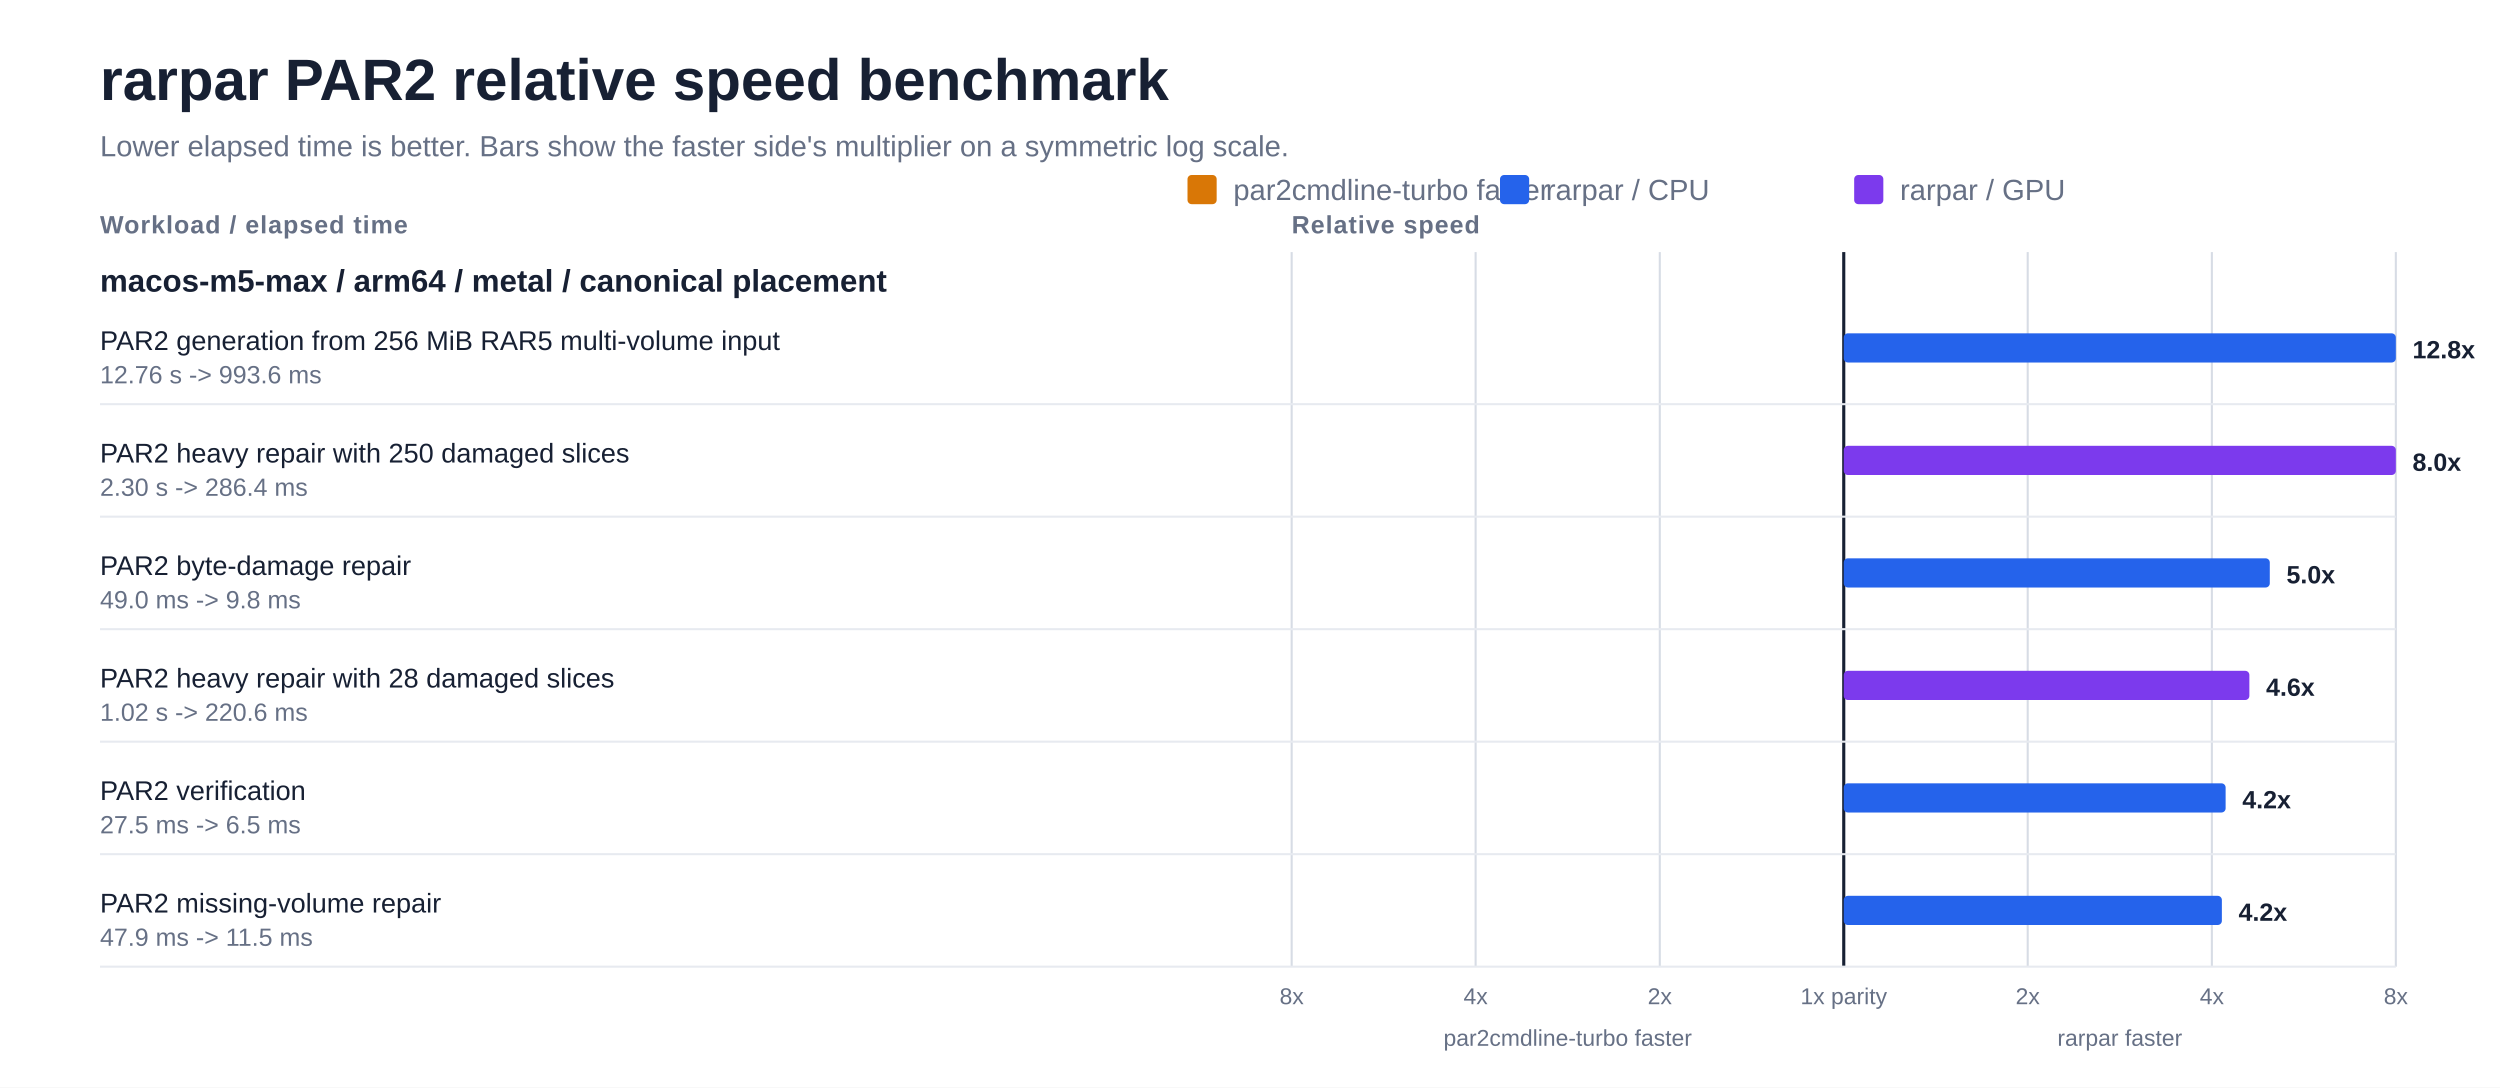
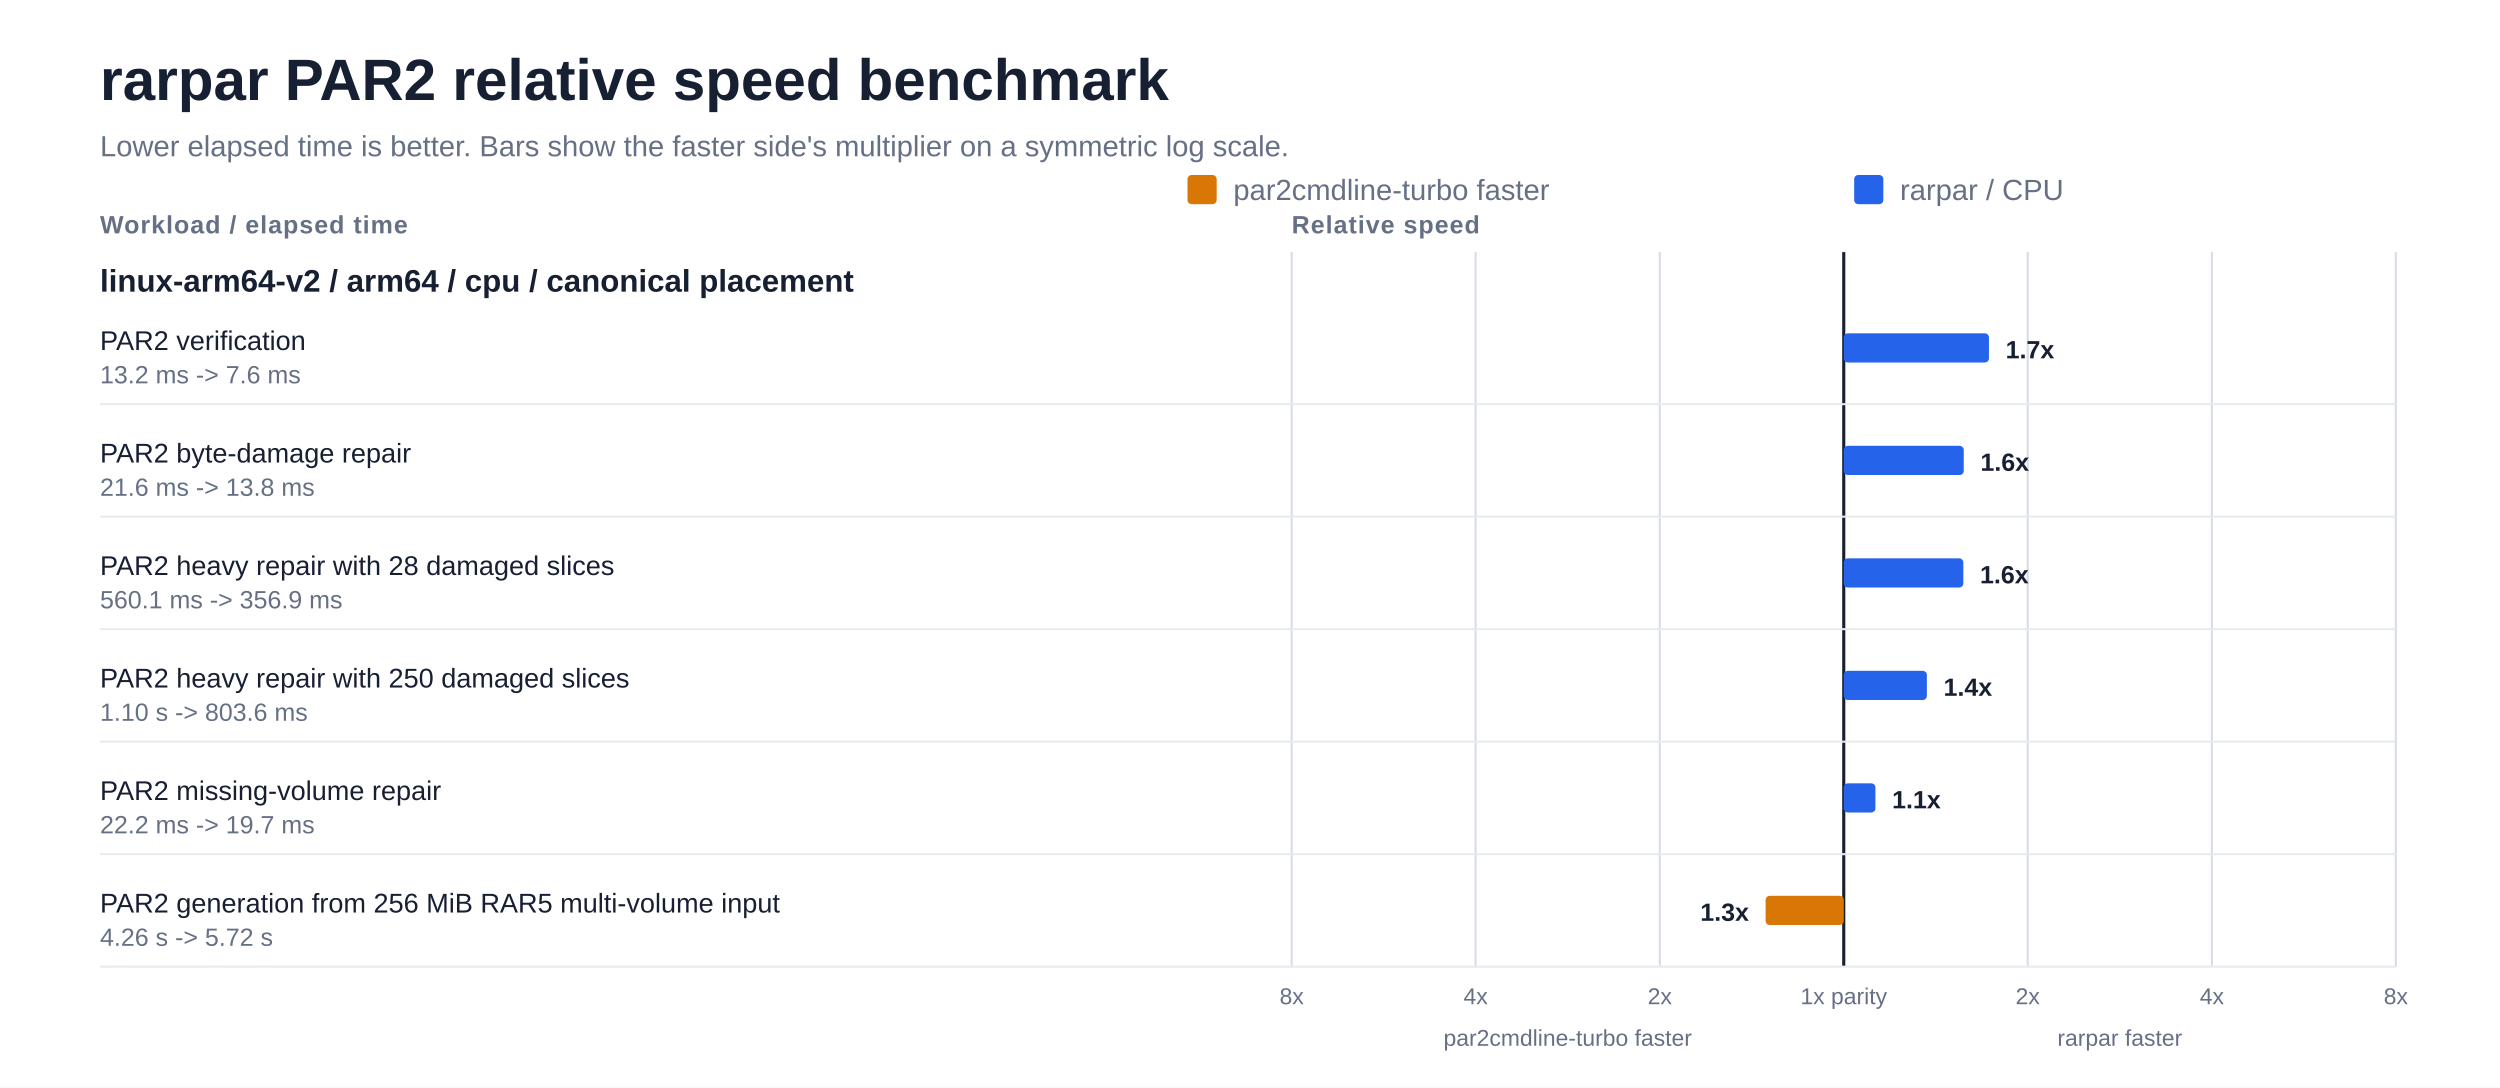
<svg xmlns="http://www.w3.org/2000/svg" width="1200" height="522" viewBox="0 0 1200 522" role="img" aria-labelledby="title desc">
  <style>
    .bg { fill: #ffffff; } text { font-family: Arial, sans-serif; fill: #172033; }
    .title { font-size: 28px; font-weight: 600; } .subtitle { font-size: 14px; fill: #667085; }
    .column { font-size: 12px; font-weight: 600; fill: #667085; letter-spacing: .04em; text-transform: uppercase; }
    .machine { font-size: 15px; font-weight: 600; } .workload { font-size: 13px; font-weight: 500; }
    .timing { font-size: 12px; fill: #667085; } .tick { font-size: 11px; fill: #667085; } .ratio { font-size: 12px; font-weight: 600; }
    .grid { stroke: #d7dce5; stroke-width: 1; } .parity { stroke: #172033; stroke-width: 1.5; } .rule { stroke: #e7eaf0; stroke-width: 1; }
    .cpu { fill: #2563eb; } .gpu { fill: #7c3aed; } .slower { fill: #d97706; }
    @media (prefers-color-scheme: dark) { .bg { fill: #0d1117; } text { fill: #e6edf3; } .subtitle, .column, .timing, .tick { fill: #9ca7b5; } .grid { stroke: #30363d; } .parity { stroke: #e6edf3; } .rule { stroke: #21262d; } .cpu { fill: #58a6ff; } .gpu { fill: #bc8cff; } .slower { fill: #f2a65a; } }
  </style>
  <rect class="bg" width="1200" height="522" />
  <text class="title" x="48" y="48">rarpar PAR2 relative speed benchmark</text>
  <text class="subtitle" x="48" y="75">Lower elapsed time is better. Bars show the faster side's multiplier on a symmetric log scale.</text>
  <g aria-label="Legend">
    <rect class="slower" x="570" y="84" width="14" height="14" rx="2" />
    <text class="subtitle" x="592" y="96">par2cmdline-turbo faster</text>
-     <rect class="cpu" x="720" y="84" width="14" height="14" rx="2" />
-     <text class="subtitle" x="742" y="96">rarpar / CPU</text>
-     <rect class="gpu" x="890" y="84" width="14" height="14" rx="2" />
-     <text class="subtitle" x="912" y="96">rarpar / GPU</text>
+     <rect class="cpu" x="890" y="84" width="14" height="14" rx="2" />
+     <text class="subtitle" x="912" y="96">rarpar / CPU</text>
  </g>
  <text class="column" x="48" y="112">Workload / elapsed time</text>
  <text class="column" x="620" y="112">Relative speed</text>
  <g aria-label="Relative speed axis">
    <line class="grid" x1="620.0" y1="121" x2="620.0" y2="464" />
    <text class="tick" x="620.0" y="482" text-anchor="middle">8x</text>
    <line class="grid" x1="708.3" y1="121" x2="708.3" y2="464" />
    <text class="tick" x="708.3" y="482" text-anchor="middle">4x</text>
    <line class="grid" x1="796.7" y1="121" x2="796.7" y2="464" />
    <text class="tick" x="796.7" y="482" text-anchor="middle">2x</text>
    <line class="parity" x1="885.0" y1="121" x2="885.0" y2="464" />
    <text class="tick" x="885.0" y="482" text-anchor="middle">1x parity</text>
    <line class="grid" x1="973.3" y1="121" x2="973.3" y2="464" />
    <text class="tick" x="973.3" y="482" text-anchor="middle">2x</text>
    <line class="grid" x1="1061.7" y1="121" x2="1061.7" y2="464" />
    <text class="tick" x="1061.7" y="482" text-anchor="middle">4x</text>
    <line class="grid" x1="1150.0" y1="121" x2="1150.0" y2="464" />
    <text class="tick" x="1150.0" y="482" text-anchor="middle">8x</text>
    <text class="tick" x="752.5" y="502" text-anchor="middle">par2cmdline-turbo faster</text>
    <text class="tick" x="1017.5" y="502" text-anchor="middle">rarpar faster</text>
  </g>
  <g aria-label="PAR2 benchmarks">
-     <text class="machine" x="48" y="140">macos-m5-max / arm64 / metal / canonical placement</text>
-     <text class="workload" x="48" y="168">PAR2 generation from 256 MiB RAR5 multi-volume input</text>
-     <text class="timing" x="48" y="184">12.76 s -&gt; 993.6 ms</text>
-     <rect class="cpu" x="885.0" y="160" width="265.0" height="14" rx="2" />
-     <text class="ratio" x="1158.0" y="172">12.8x</text>
+     <text class="machine" x="48" y="140">linux-arm64-v2 / arm64 / cpu / canonical placement</text>
+     <text class="workload" x="48" y="168">PAR2 verification</text>
+     <text class="timing" x="48" y="184">13.2 ms -&gt; 7.6 ms</text>
+     <rect class="cpu" x="885.0" y="160" width="69.7" height="14" rx="2" />
+     <text class="ratio" x="962.7" y="172">1.7x</text>
    <line class="rule" x1="48" y1="194" x2="1150" y2="194" />
-     <text class="workload" x="48" y="222">PAR2 heavy repair with 250 damaged slices</text>
-     <text class="timing" x="48" y="238">2.30 s -&gt; 286.4 ms</text>
-     <rect class="gpu" x="885.0" y="214" width="265.0" height="14" rx="2" />
-     <text class="ratio" x="1158.0" y="226">8.0x</text>
+     <text class="workload" x="48" y="222">PAR2 byte-damage repair</text>
+     <text class="timing" x="48" y="238">21.6 ms -&gt; 13.8 ms</text>
+     <rect class="cpu" x="885.0" y="214" width="57.6" height="14" rx="2" />
+     <text class="ratio" x="950.6" y="226">1.6x</text>
    <line class="rule" x1="48" y1="248" x2="1150" y2="248" />
-     <text class="workload" x="48" y="276">PAR2 byte-damage repair</text>
-     <text class="timing" x="48" y="292">49.0 ms -&gt; 9.8 ms</text>
-     <rect class="cpu" x="885.0" y="268" width="204.5" height="14" rx="2" />
-     <text class="ratio" x="1097.5" y="280">5.0x</text>
+     <text class="workload" x="48" y="276">PAR2 heavy repair with 28 damaged slices</text>
+     <text class="timing" x="48" y="292">560.1 ms -&gt; 356.9 ms</text>
+     <rect class="cpu" x="885.0" y="268" width="57.4" height="14" rx="2" />
+     <text class="ratio" x="950.4" y="280">1.6x</text>
    <line class="rule" x1="48" y1="302" x2="1150" y2="302" />
-     <text class="workload" x="48" y="330">PAR2 heavy repair with 28 damaged slices</text>
-     <text class="timing" x="48" y="346">1.02 s -&gt; 220.6 ms</text>
-     <rect class="gpu" x="885.0" y="322" width="194.7" height="14" rx="2" />
-     <text class="ratio" x="1087.7" y="334">4.6x</text>
+     <text class="workload" x="48" y="330">PAR2 heavy repair with 250 damaged slices</text>
+     <text class="timing" x="48" y="346">1.10 s -&gt; 803.6 ms</text>
+     <rect class="cpu" x="885.0" y="322" width="39.9" height="14" rx="2" />
+     <text class="ratio" x="932.9" y="334">1.4x</text>
    <line class="rule" x1="48" y1="356" x2="1150" y2="356" />
-     <text class="workload" x="48" y="384">PAR2 verification</text>
-     <text class="timing" x="48" y="400">27.5 ms -&gt; 6.5 ms</text>
-     <rect class="cpu" x="885.0" y="376" width="183.3" height="14" rx="2" />
-     <text class="ratio" x="1076.3" y="388">4.2x</text>
+     <text class="workload" x="48" y="384">PAR2 missing-volume repair</text>
+     <text class="timing" x="48" y="400">22.2 ms -&gt; 19.7 ms</text>
+     <rect class="cpu" x="885.0" y="376" width="15.2" height="14" rx="2" />
+     <text class="ratio" x="908.2" y="388">1.1x</text>
    <line class="rule" x1="48" y1="410" x2="1150" y2="410" />
-     <text class="workload" x="48" y="438">PAR2 missing-volume repair</text>
-     <text class="timing" x="48" y="454">47.9 ms -&gt; 11.5 ms</text>
-     <rect class="cpu" x="885.0" y="430" width="181.5" height="14" rx="2" />
-     <text class="ratio" x="1074.5" y="442">4.2x</text>
+     <text class="workload" x="48" y="438">PAR2 generation from 256 MiB RAR5 multi-volume input</text>
+     <text class="timing" x="48" y="454">4.26 s -&gt; 5.72 s</text>
+     <rect class="slower" x="847.5" y="430" width="37.5" height="14" rx="2" />
+     <text class="ratio" x="839.5" y="442" text-anchor="end">1.3x</text>
    <line class="rule" x1="48" y1="464" x2="1150" y2="464" />
  </g>
</svg>
